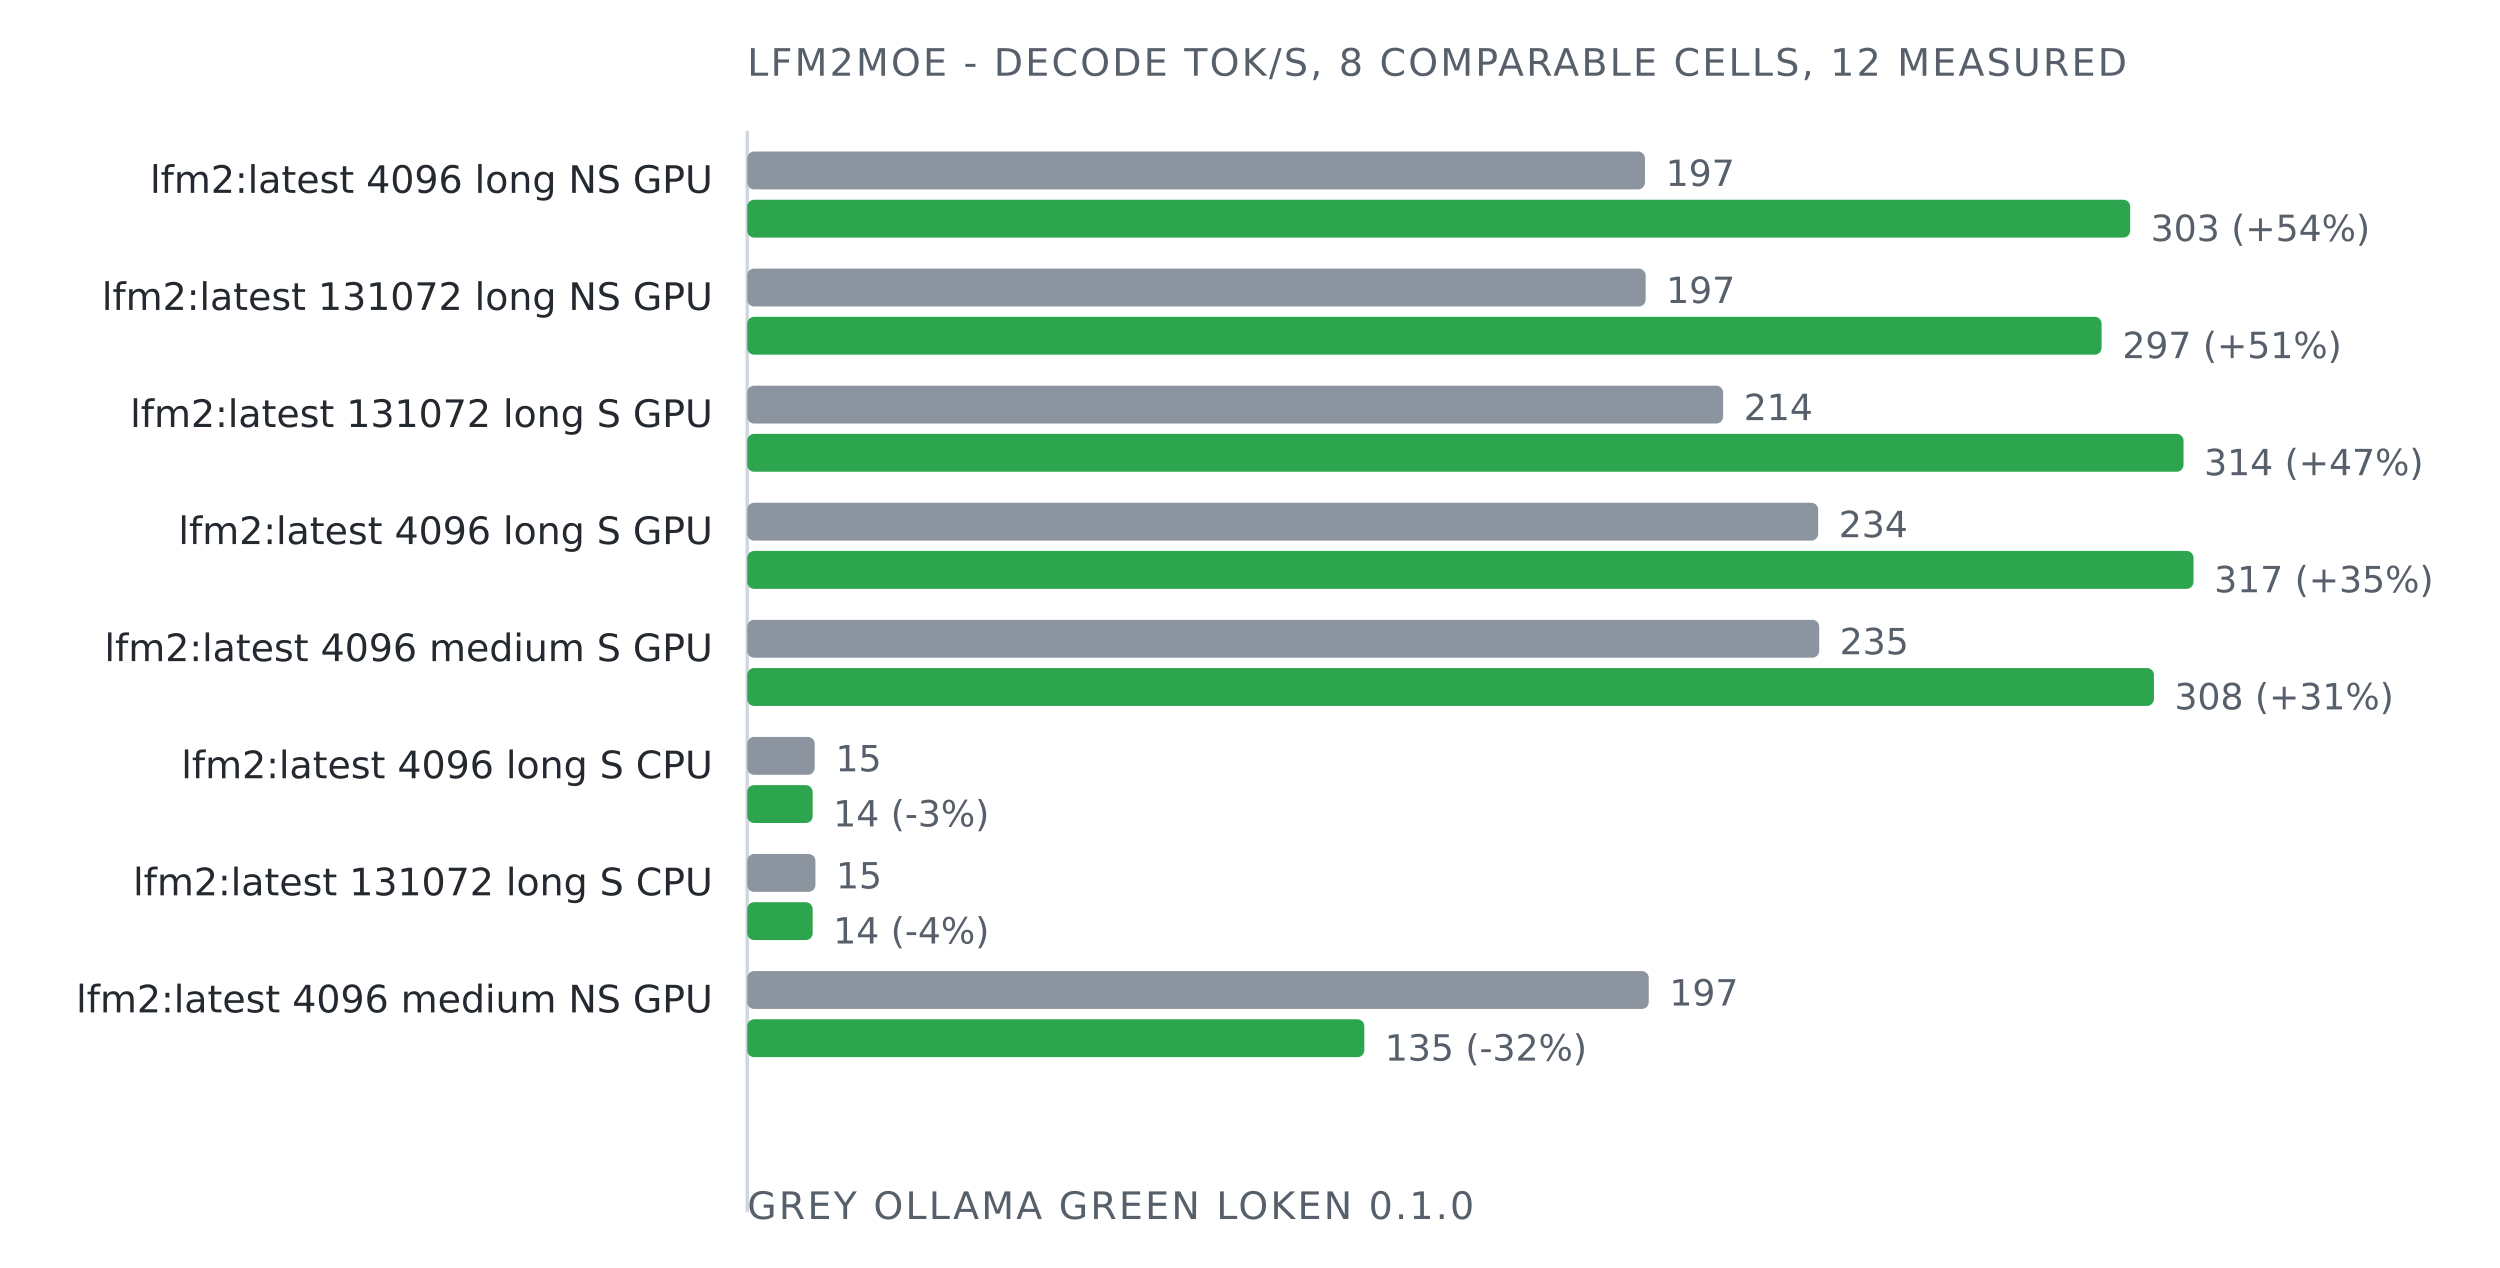
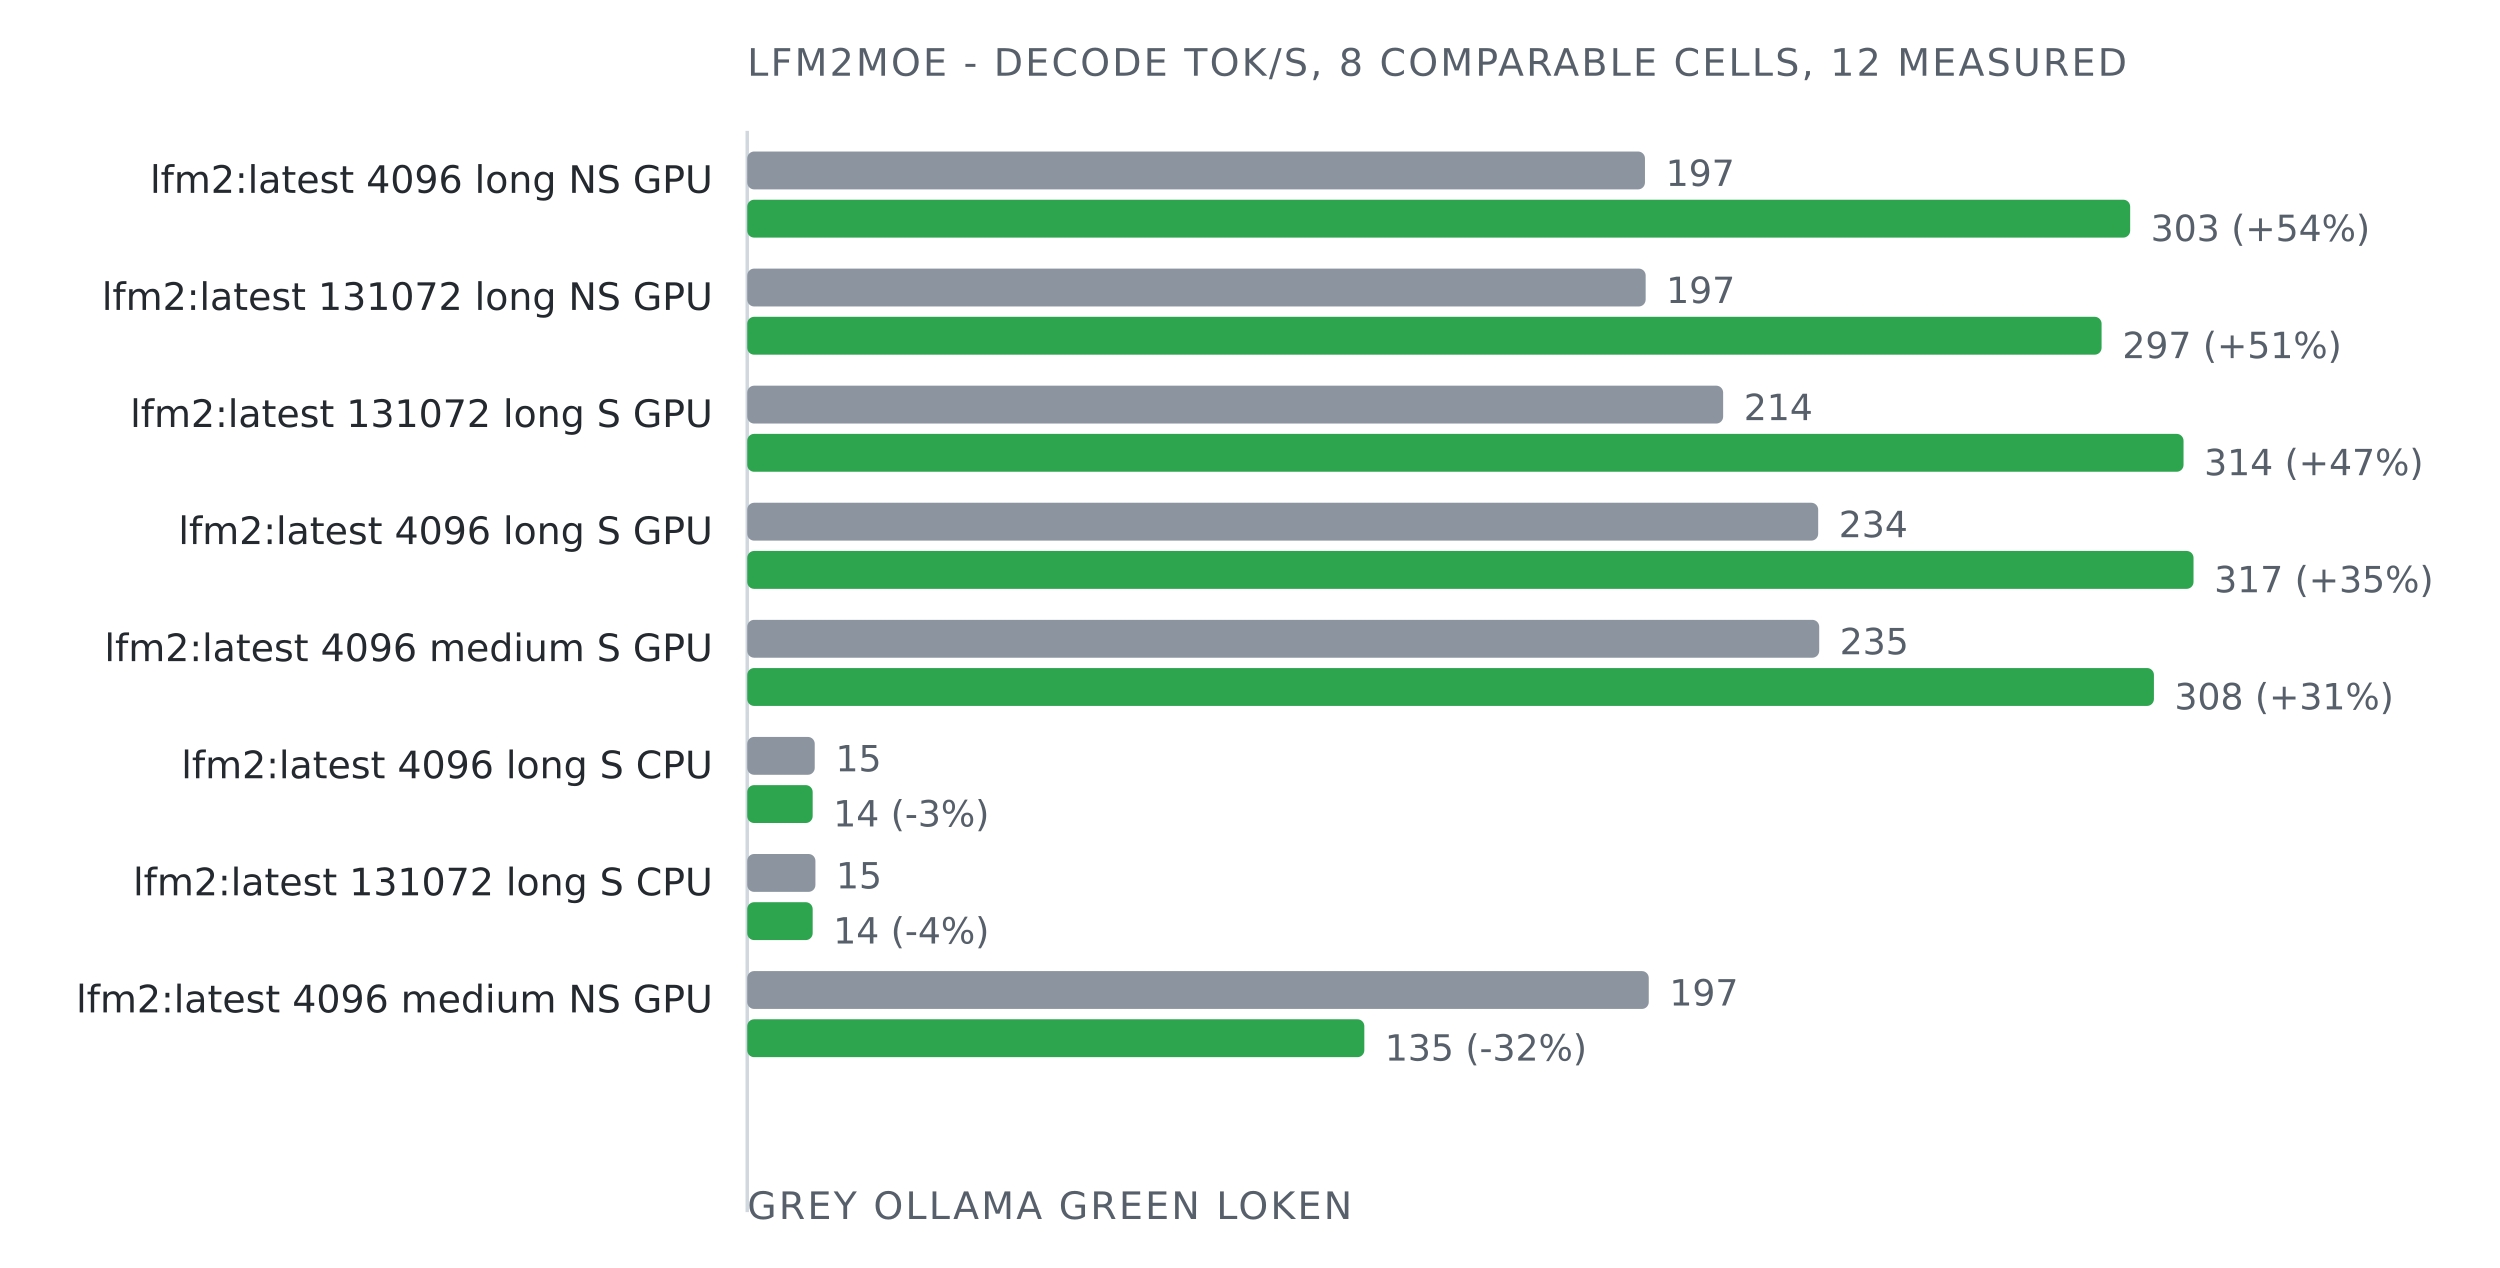
<svg xmlns="http://www.w3.org/2000/svg" width="726" height="368" viewBox="0 0 726 368" font-family="DejaVu Sans, Liberation Sans, Helvetica, Arial, sans-serif">
  <style>.t{fill:#57606a;font-size:10.5px}.m{fill:#24292f;font-size:11px}.h{fill:#57606a;font-size:11px;letter-spacing:.06em}.o{fill:#8c959f}.l{fill:#2da44e}.ax{stroke:#d0d7de;stroke-width:1}@media (prefers-color-scheme:dark){.t,.h{fill:#8b949e}.m{fill:#e6edf3}.o{fill:#6e7681}.l{fill:#3fb950}.ax{stroke:#30363d}}</style>
  <text class="h" x="217" y="22">LFM2MOE - DECODE TOK/S, 8 COMPARABLE CELLS, 12 MEASURED</text>
  <line class="ax" x1="217" y1="38" x2="217" y2="352" />
  <text class="m" x="207" y="56" text-anchor="end">lfm2:latest 4096 long NS GPU</text>
  <rect class="o" x="217" y="44" width="260.7" height="11" rx="2" />
  <rect class="l" x="217" y="58" width="401.6" height="11" rx="2" />
  <text class="t" x="483.726" y="54">197</text>
  <text class="t" x="624.566" y="70">303  (+54%)</text>
  <text class="m" x="207" y="90" text-anchor="end">lfm2:latest 131072 long NS GPU</text>
  <rect class="o" x="217" y="78" width="260.9" height="11" rx="2" />
  <rect class="l" x="217" y="92" width="393.3" height="11" rx="2" />
  <text class="t" x="483.859" y="88">197</text>
  <text class="t" x="616.344" y="104">297  (+51%)</text>
  <text class="m" x="207" y="124" text-anchor="end">lfm2:latest 131072 long S GPU</text>
  <rect class="o" x="217" y="112" width="283.4" height="11" rx="2" />
  <rect class="l" x="217" y="126" width="417.1" height="11" rx="2" />
  <text class="t" x="506.404" y="122">214</text>
  <text class="t" x="640.082" y="138">314  (+47%)</text>
  <text class="m" x="207" y="158" text-anchor="end">lfm2:latest 4096 long S GPU</text>
  <rect class="o" x="217" y="146" width="311.0" height="11" rx="2" />
  <rect class="l" x="217" y="160" width="420.0" height="11" rx="2" />
  <text class="t" x="533.988" y="156">234</text>
  <text class="t" x="643.0" y="172">317  (+35%)</text>
  <text class="m" x="207" y="192" text-anchor="end">lfm2:latest 4096 medium S GPU</text>
  <rect class="o" x="217" y="180" width="311.3" height="11" rx="2" />
  <rect class="l" x="217" y="194" width="408.5" height="11" rx="2" />
  <text class="t" x="534.254" y="190">235</text>
  <text class="t" x="631.462" y="206">308  (+31%)</text>
  <text class="m" x="207" y="226" text-anchor="end">lfm2:latest 4096 long S CPU</text>
  <rect class="o" x="217" y="214" width="19.6" height="11" rx="2" />
  <rect class="l" x="217" y="228" width="19.0" height="11" rx="2" />
  <text class="t" x="242.627" y="224">15</text>
  <text class="t" x="241.964" y="240">14  (-3%)</text>
  <text class="m" x="207" y="260" text-anchor="end">lfm2:latest 131072 long S CPU</text>
  <rect class="o" x="217" y="248" width="19.8" height="11" rx="2" />
  <rect class="l" x="217" y="262" width="19.0" height="11" rx="2" />
  <text class="t" x="242.76" y="258">15</text>
  <text class="t" x="241.964" y="274">14  (-4%)</text>
  <text class="m" x="207" y="294" text-anchor="end">lfm2:latest 4096 medium NS GPU</text>
  <rect class="o" x="217" y="282" width="261.8" height="11" rx="2" />
  <rect class="l" x="217" y="296" width="179.2" height="11" rx="2" />
  <text class="t" x="484.787" y="292">197</text>
  <text class="t" x="402.166" y="308">135  (-32%)</text>
-   <text class="h" x="217" y="354">GREY OLLAMA   GREEN LOKEN 0.1.0</text>
+   <text class="h" x="217" y="354">GREY OLLAMA   GREEN LOKEN</text>
</svg>
